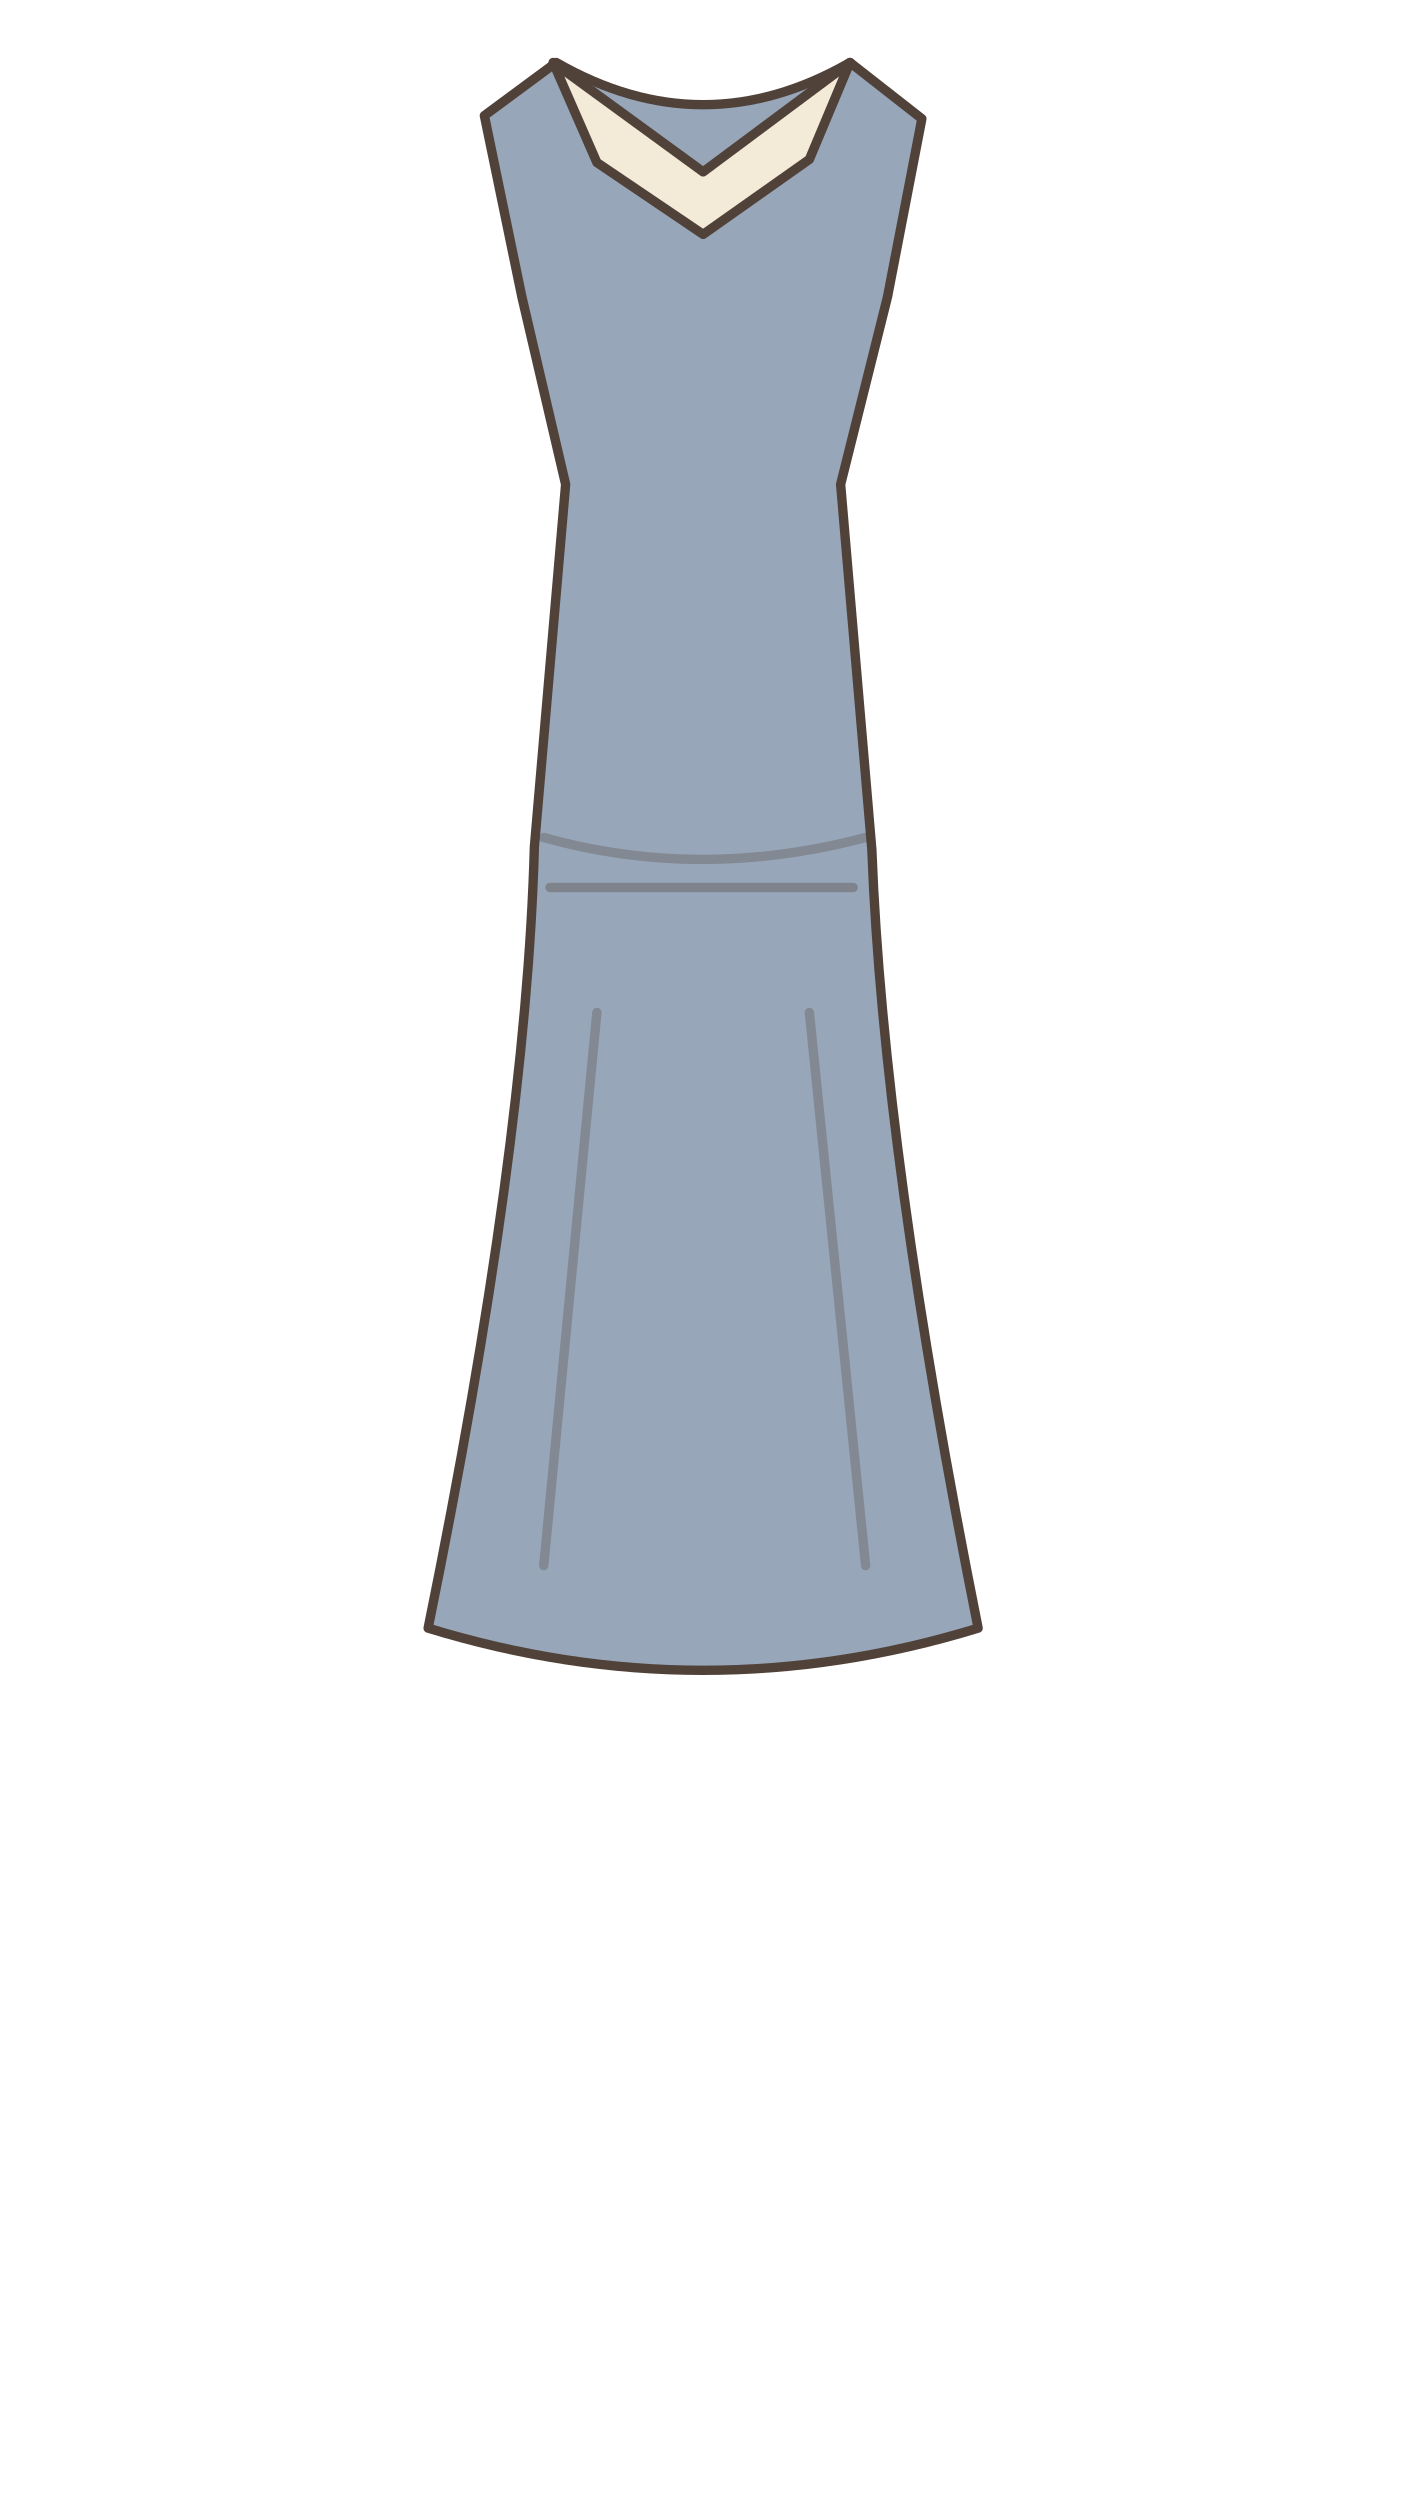
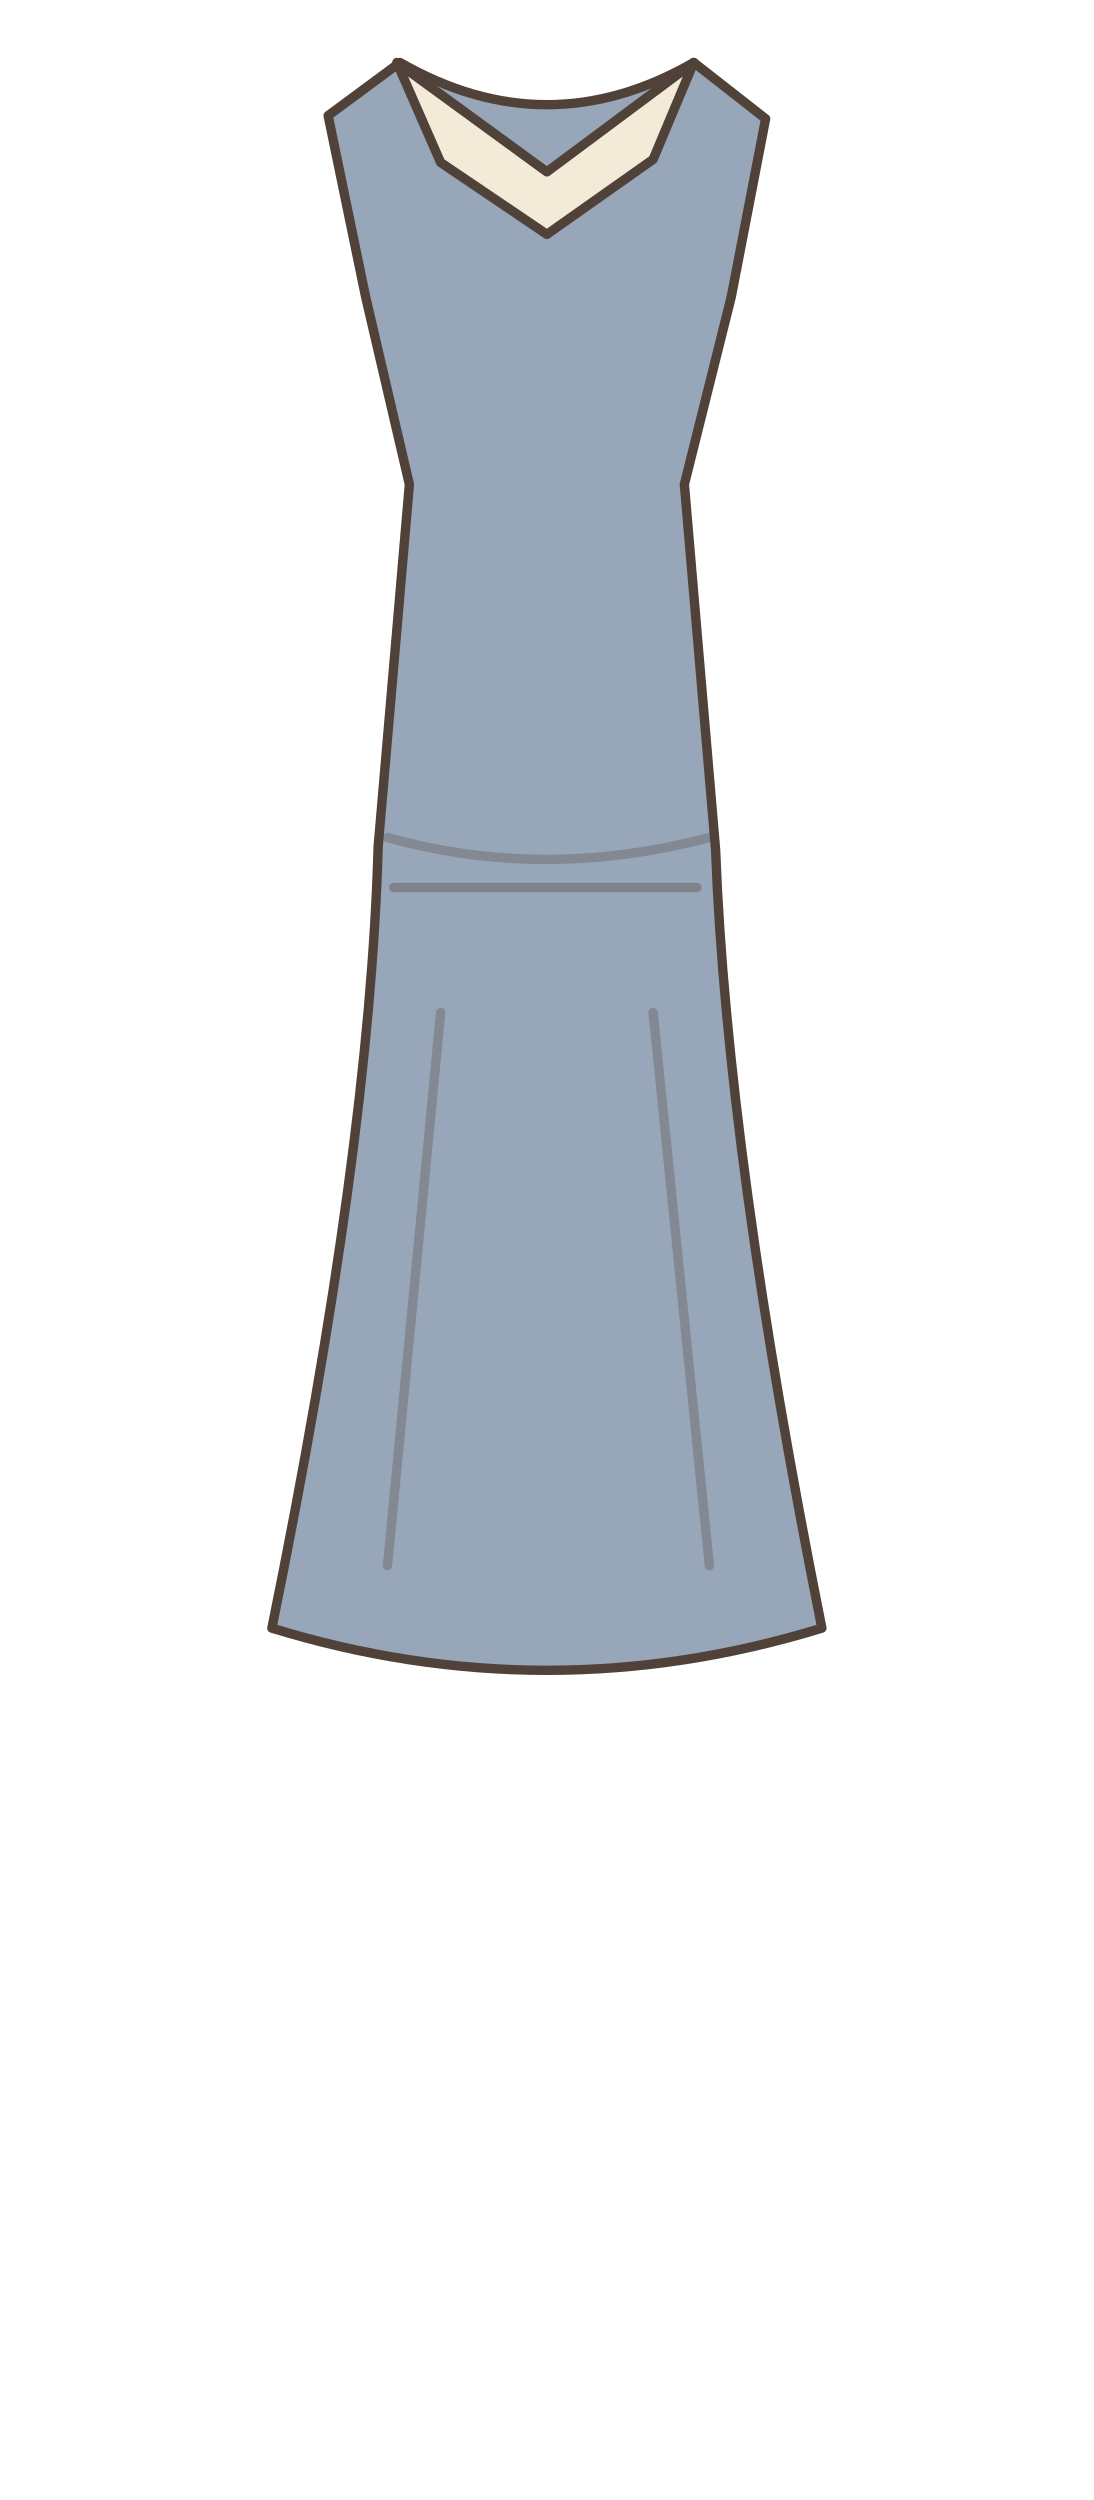
- <svg xmlns="http://www.w3.org/2000/svg" width="720" height="1280" viewBox="185 330 350 800" fill="none">
+ <svg xmlns="http://www.w3.org/2000/svg" width="350" height="800" viewBox="185 330 350 800" fill="none">
  <g stroke="#514239" stroke-width="3" stroke-linecap="round" stroke-linejoin="round">
    <path d="M313 350 L290 367 L302 425 L316 485 L306 601 Q303.4 697 272 851 Q360 878 448 851 Q417.6 699 414 602 L404 485 L419 425 L430 368 L407 350 Q360 377 313 350Z" fill="#97a6b9" />
    <path d="M309 598 Q359 612 412 598 M326 654 L309 831 M394 654 L412 831" stroke="#514239" opacity="0.3" />
    <path d="M312 350 L360 385 L407 350 L394 381 L360 405 L326 382Z" fill="#f3ead8" />
    <path d="M311 614 L408 614" stroke="#514239" opacity="0.35" />
  </g>
</svg>
